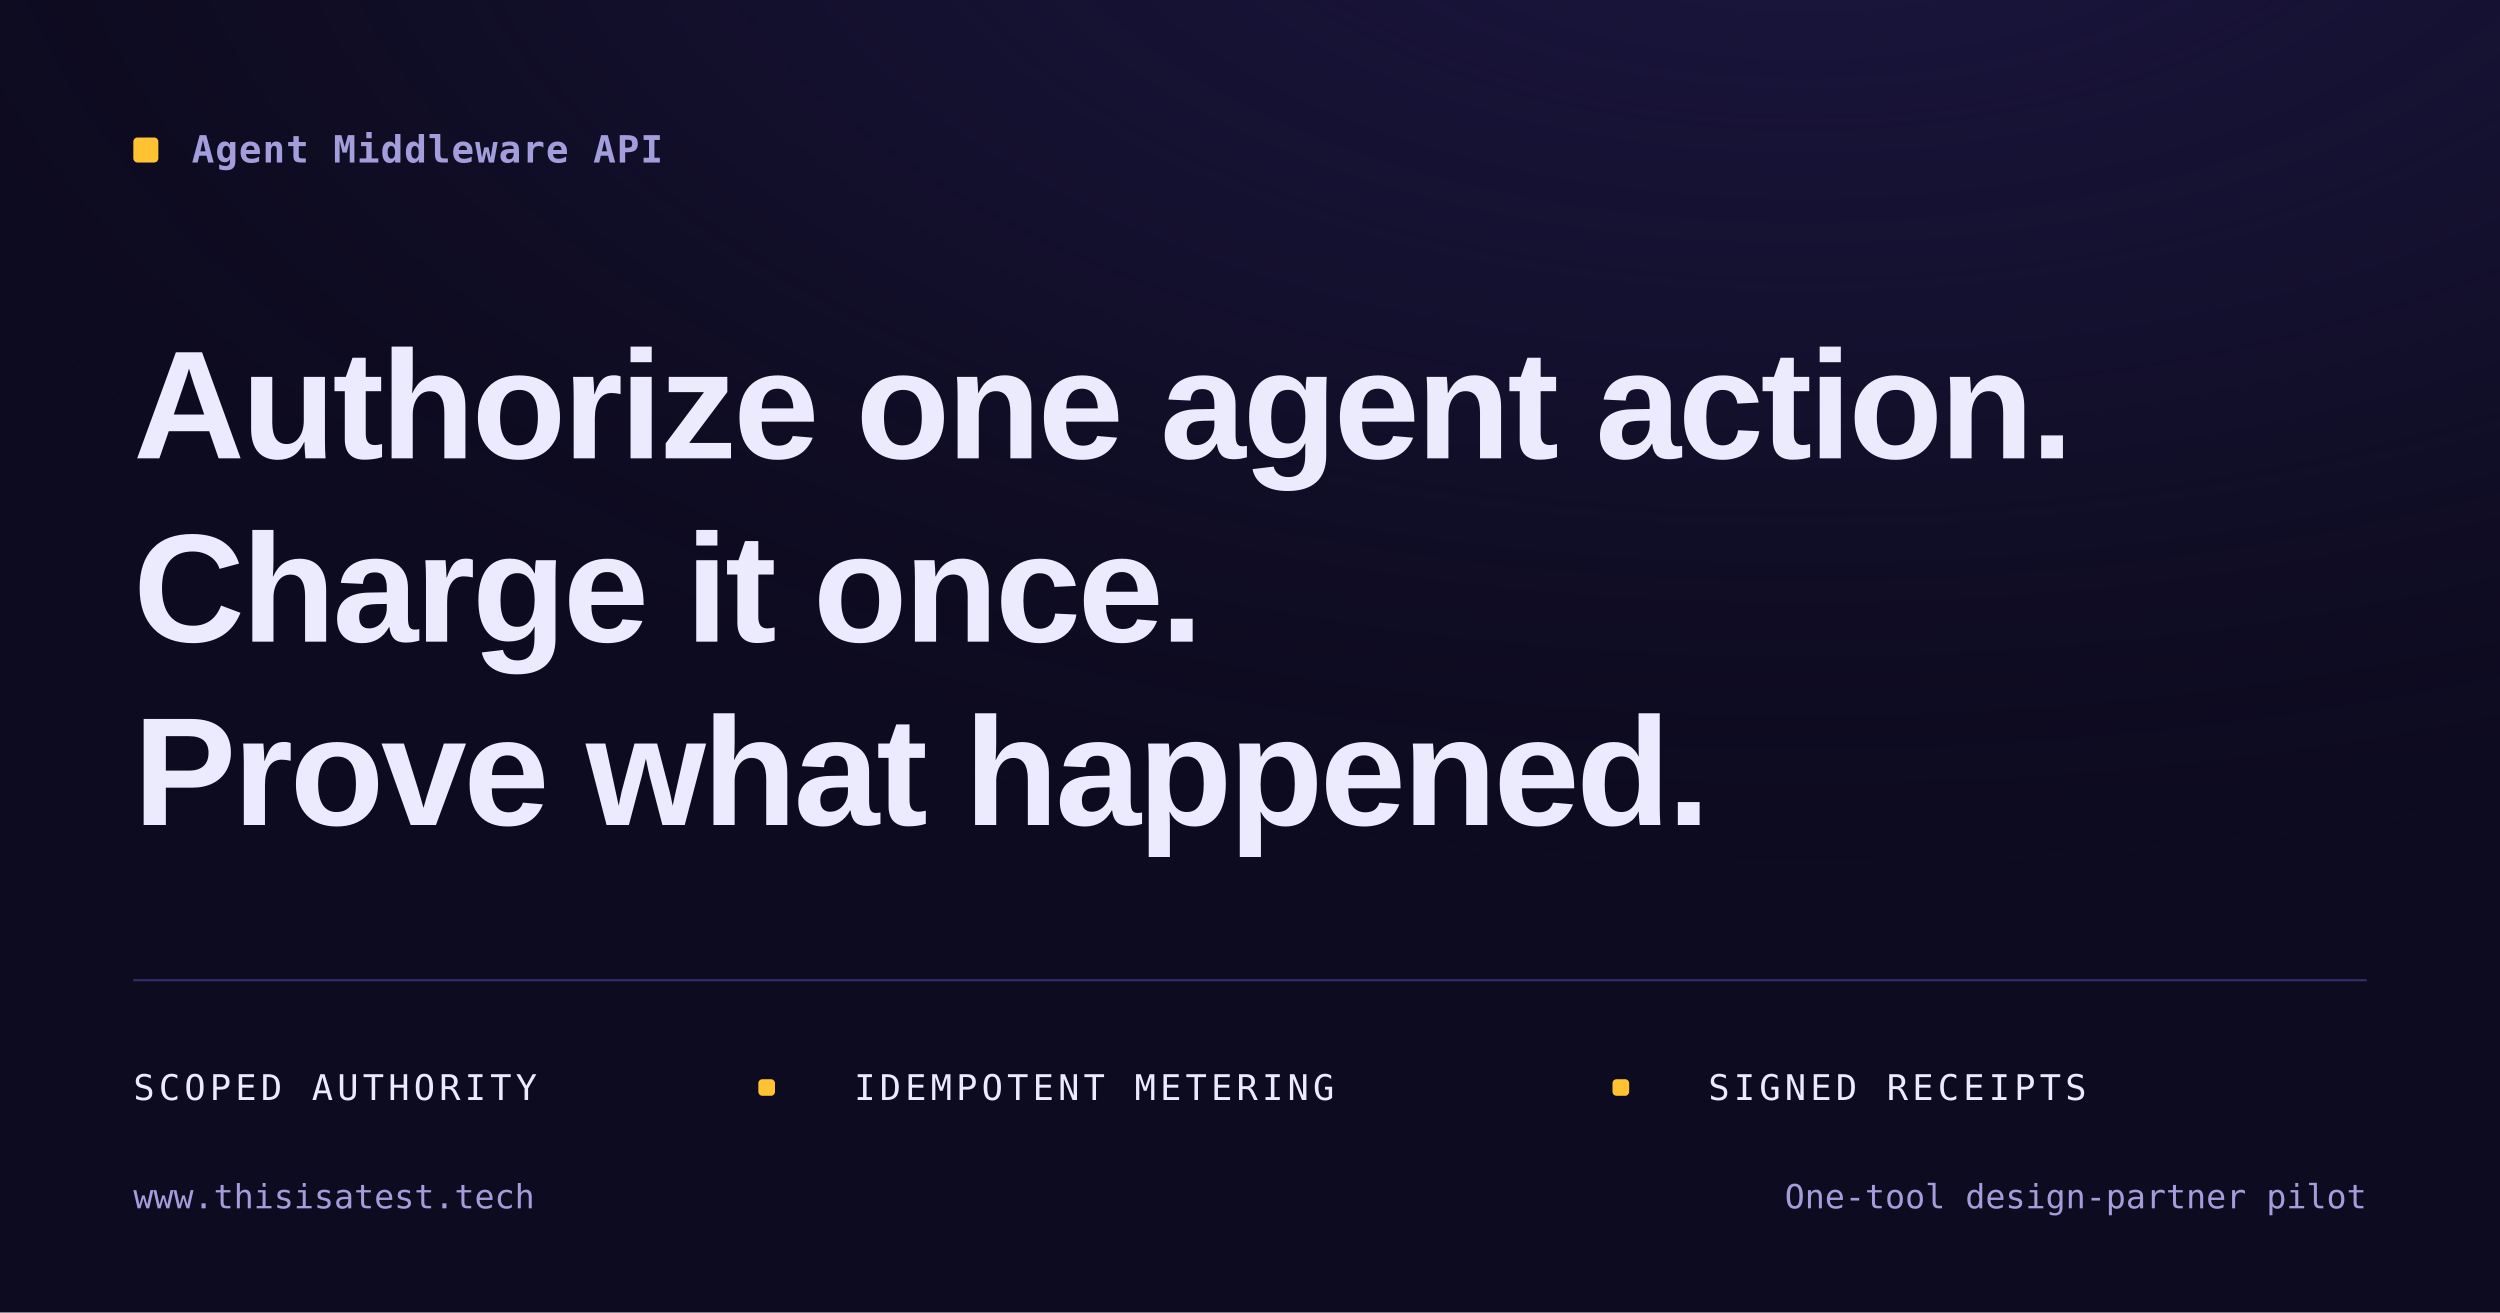
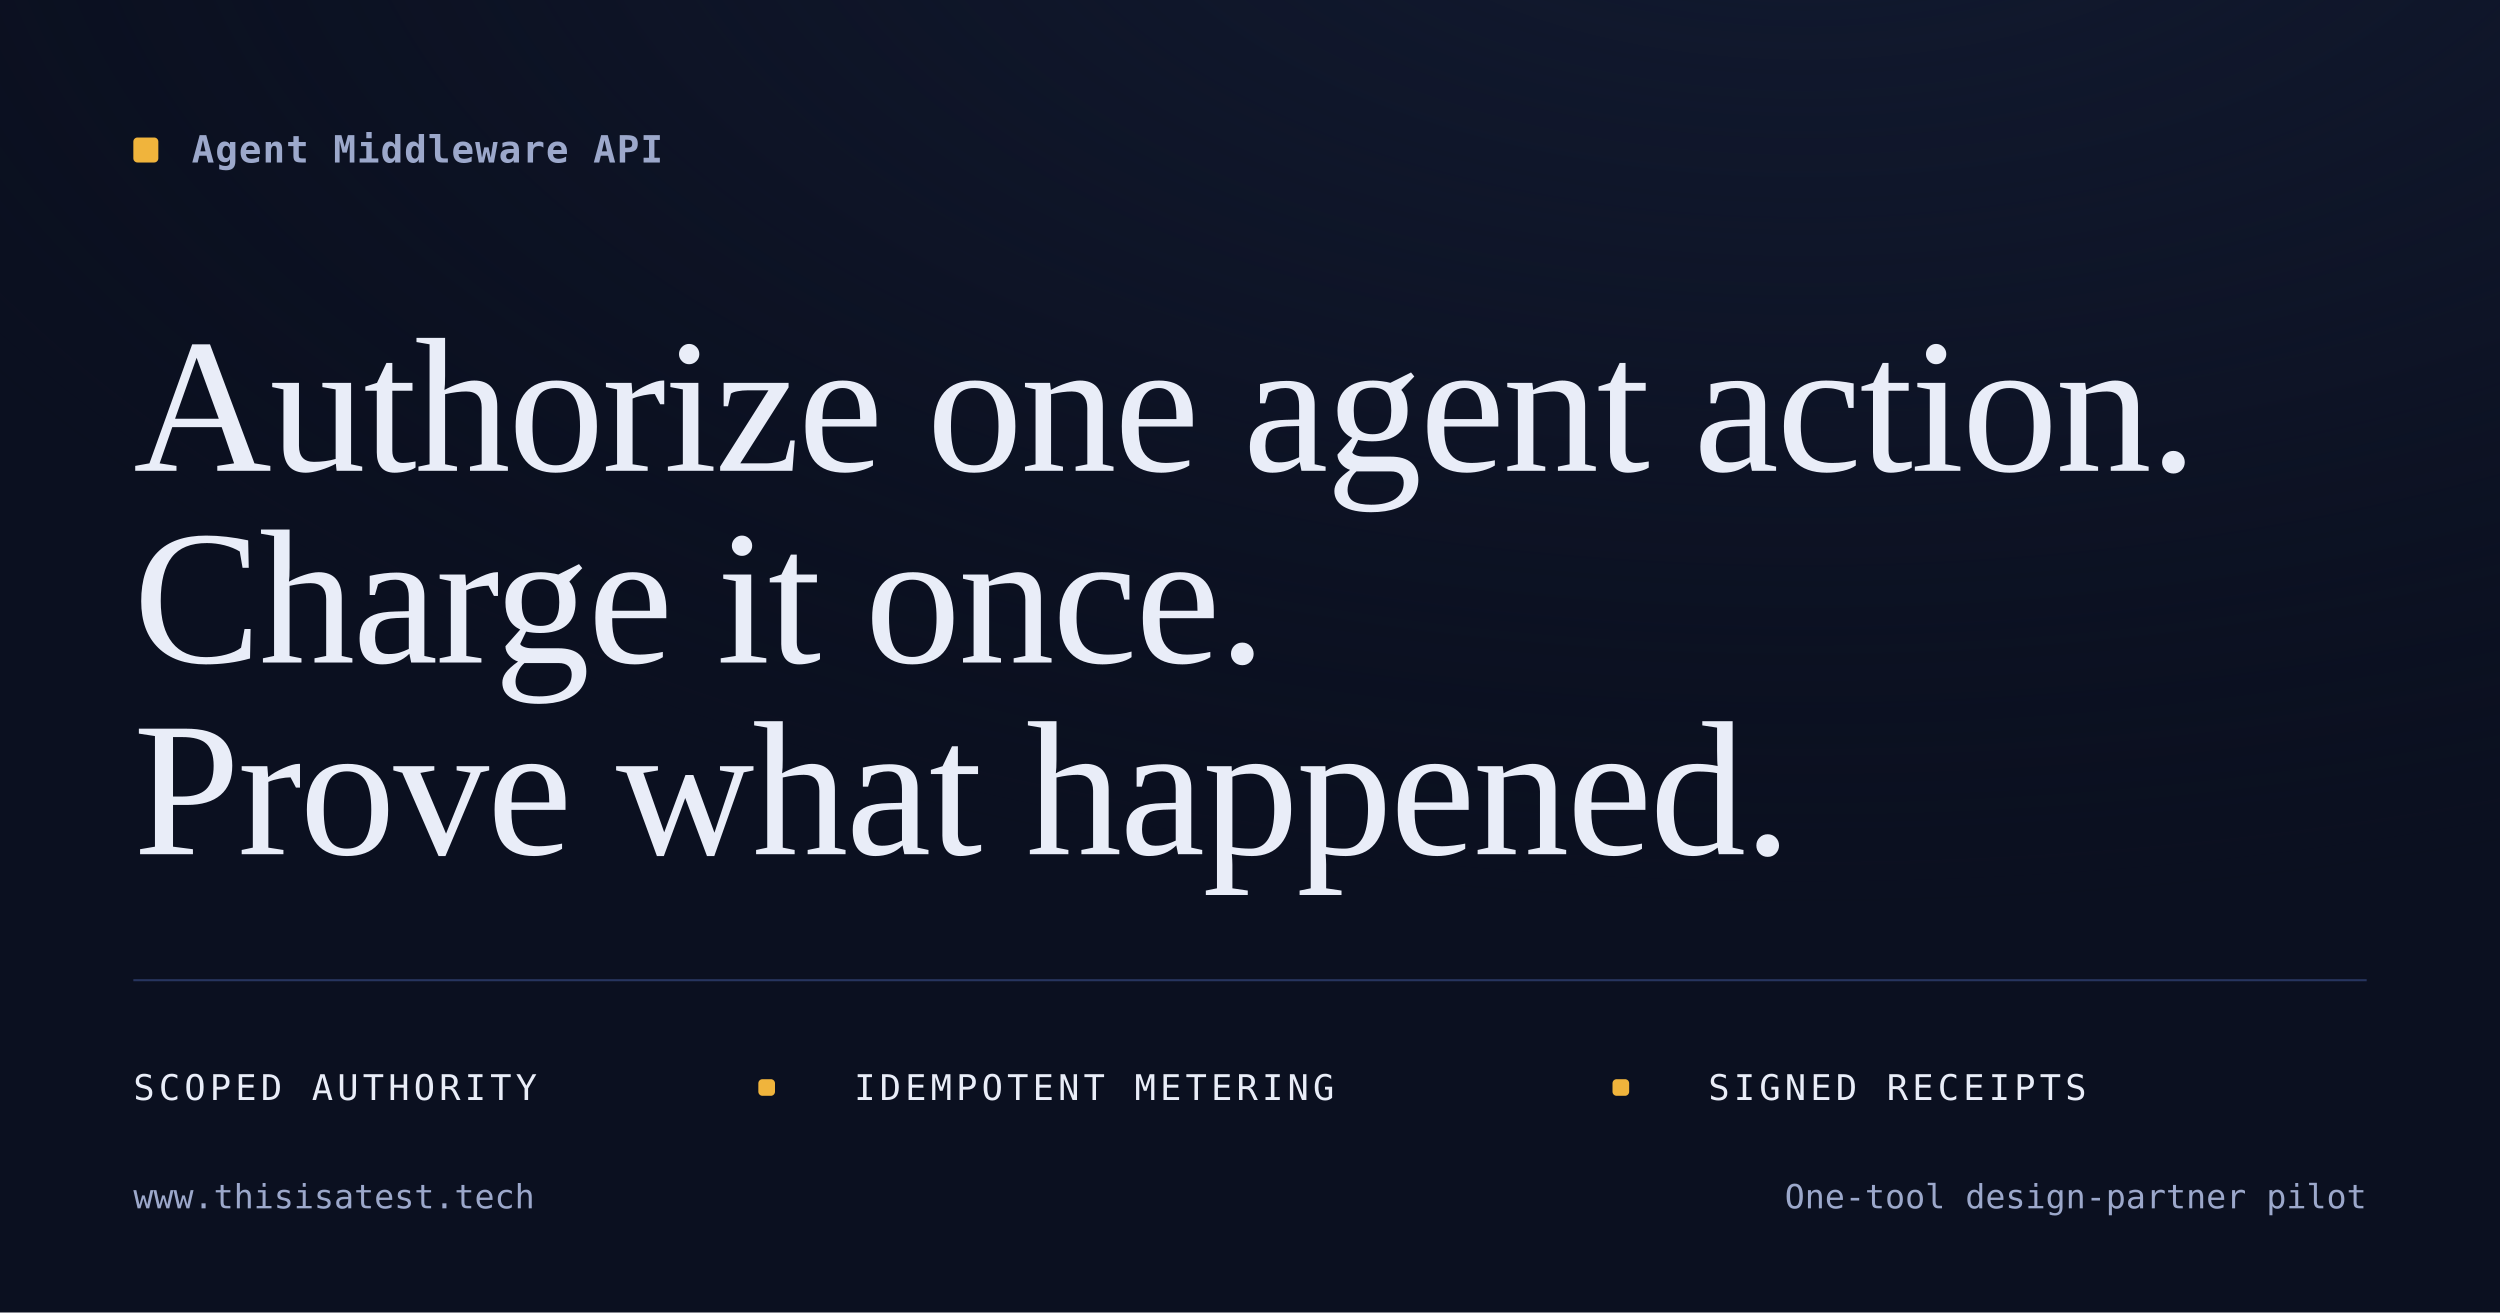
<svg xmlns="http://www.w3.org/2000/svg" width="1200" height="630" viewBox="0 0 1200 630" role="img" aria-labelledby="title desc">
  <defs>
    <radialGradient id="glow" cx="0.72" cy="-0.15" r="0.85">
-       <stop offset="0" stop-color="#1b1640" />
-       <stop offset="0.55" stop-color="#1b1640" stop-opacity="0.4" />
-       <stop offset="1" stop-color="#0d0b1f" stop-opacity="0" />
+       <stop offset="0" stop-color="#121a30" />
+       <stop offset="0.55" stop-color="#121a30" stop-opacity="0.4" />
+       <stop offset="1" stop-color="#0b1020" stop-opacity="0" />
    </radialGradient>
  </defs>
-   <rect width="1200" height="630" fill="#0d0b1f" />
+   <rect width="1200" height="630" fill="#0b1020" />
  <rect width="1200" height="630" fill="url(#glow)" />
-   <rect x="64" y="66" width="12" height="12" rx="2" fill="#ffc233" />
-   <text x="92" y="78" fill="#a49ddb" font-family="'IBM Plex Mono', 'SFMono-Regular', Consolas, monospace" font-size="18" font-weight="600" letter-spacing="0.5">Agent Middleware API</text>
-   <g fill="#eceafd" font-family="'Libre Franklin', 'Helvetica Neue', Arial, sans-serif" font-size="74" font-weight="800" letter-spacing="-1.5">
-     <text x="64" y="220">Authorize one agent action.</text>
-     <text x="64" y="308">Charge it once.</text>
-     <text x="64" y="396">Prove what happened.</text>
+   <rect x="64" y="66" width="12" height="12" rx="2" fill="#f0b43c" />
+   <text x="92" y="78" fill="#9ca8cb" font-family="'IBM Plex Mono', 'SFMono-Regular', Consolas, monospace" font-size="18" font-weight="600" letter-spacing="0.5">Agent Middleware API</text>
+   <g fill="#e9edf8" font-family="'Instrument Serif', Georgia, 'Times New Roman', serif" font-size="92" font-weight="400" letter-spacing="-1">
+     <text x="64" y="226">Authorize one agent action.</text>
+     <text x="64" y="318">Charge it once.</text>
+     <text x="64" y="410">Prove what happened.</text>
  </g>
-   <rect x="64" y="470" width="1072" height="1" fill="#4a3d8f" fill-opacity="0.7" />
-   <g font-family="'IBM Plex Mono', 'SFMono-Regular', Consolas, monospace" font-size="17" font-weight="500" letter-spacing="2" fill="#eceafd">
+   <rect x="64" y="470" width="1072" height="1" fill="#34457a" fill-opacity="0.7" />
+   <g font-family="'IBM Plex Mono', 'SFMono-Regular', Consolas, monospace" font-size="17" font-weight="500" letter-spacing="2" fill="#e9edf8">
    <text x="64" y="528">SCOPED AUTHORITY</text>
    <text x="410" y="528">IDEMPOTENT METERING</text>
    <text x="820" y="528">SIGNED RECEIPTS</text>
  </g>
-   <g fill="#ffc233">
+   <g fill="#f0b43c">
    <rect x="364" y="518" width="8" height="8" rx="2" />
    <rect x="774" y="518" width="8" height="8" rx="2" />
  </g>
-   <g font-family="'IBM Plex Mono', 'SFMono-Regular', Consolas, monospace" font-size="16" fill="#a49ddb">
+   <g font-family="'IBM Plex Mono', 'SFMono-Regular', Consolas, monospace" font-size="16" fill="#9ca8cb">
    <text x="64" y="580">www.thisisatest.tech</text>
    <text x="1136" y="580" text-anchor="end">One-tool design-partner pilot</text>
  </g>
</svg>
